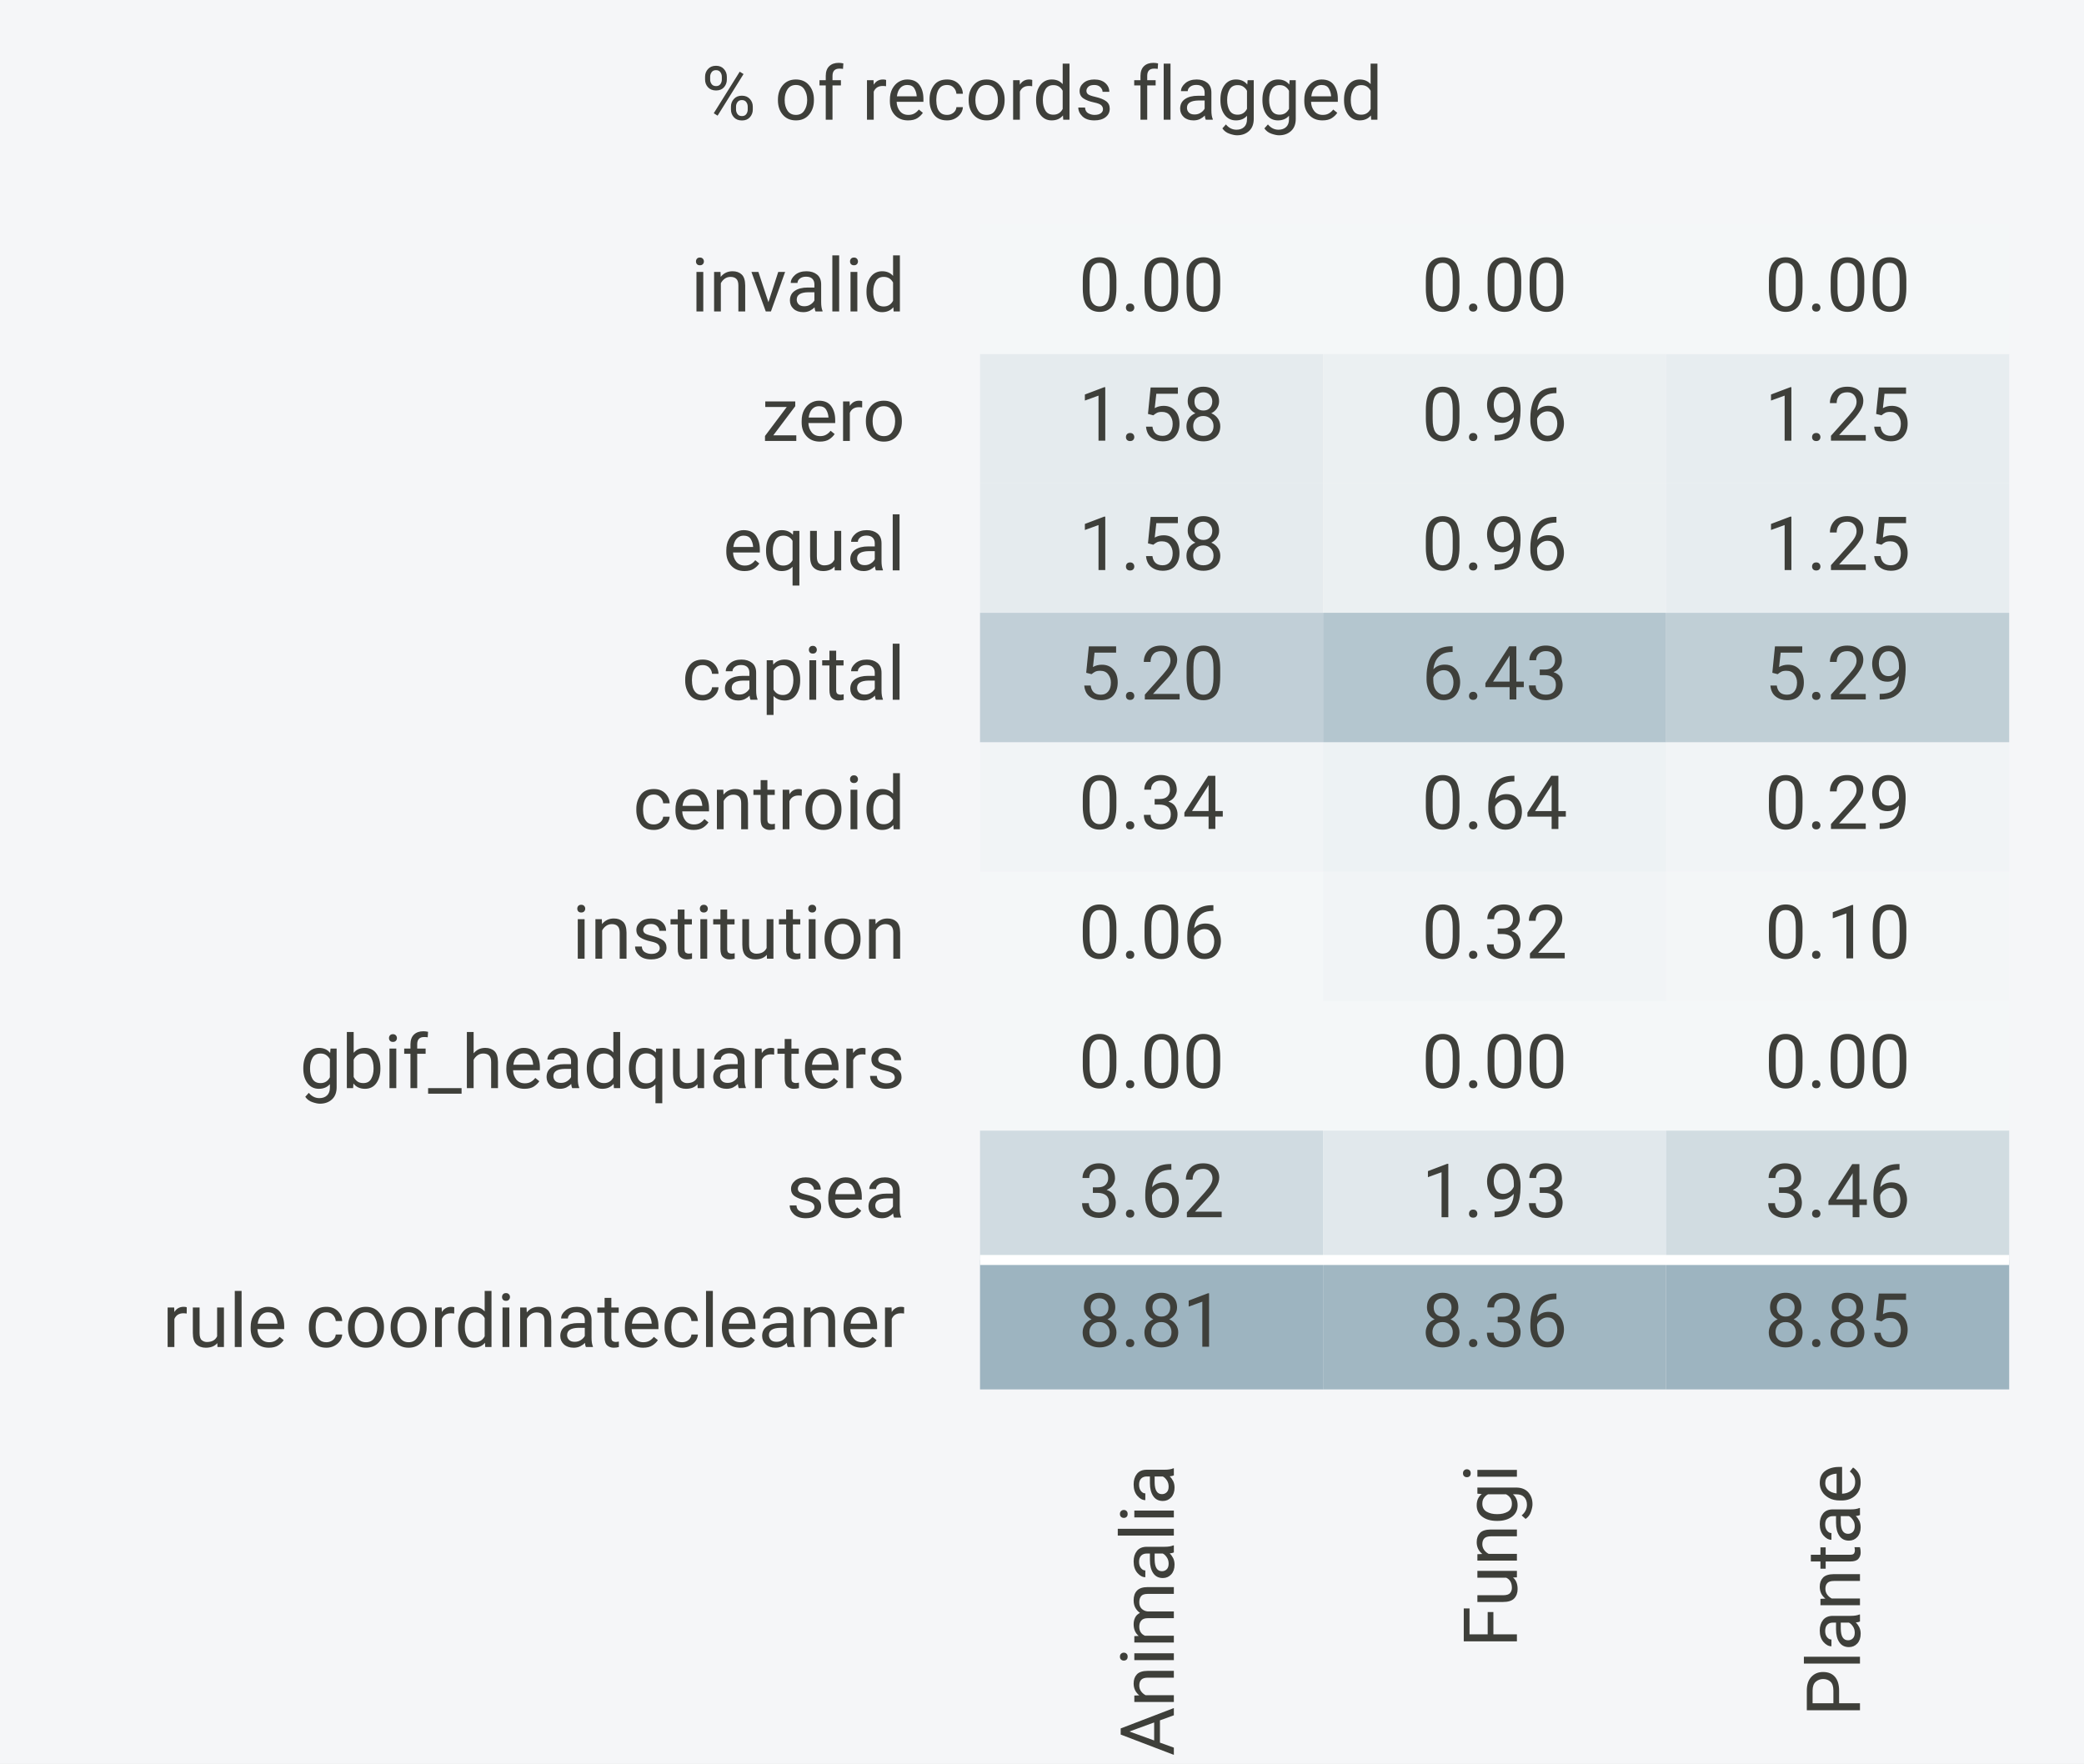
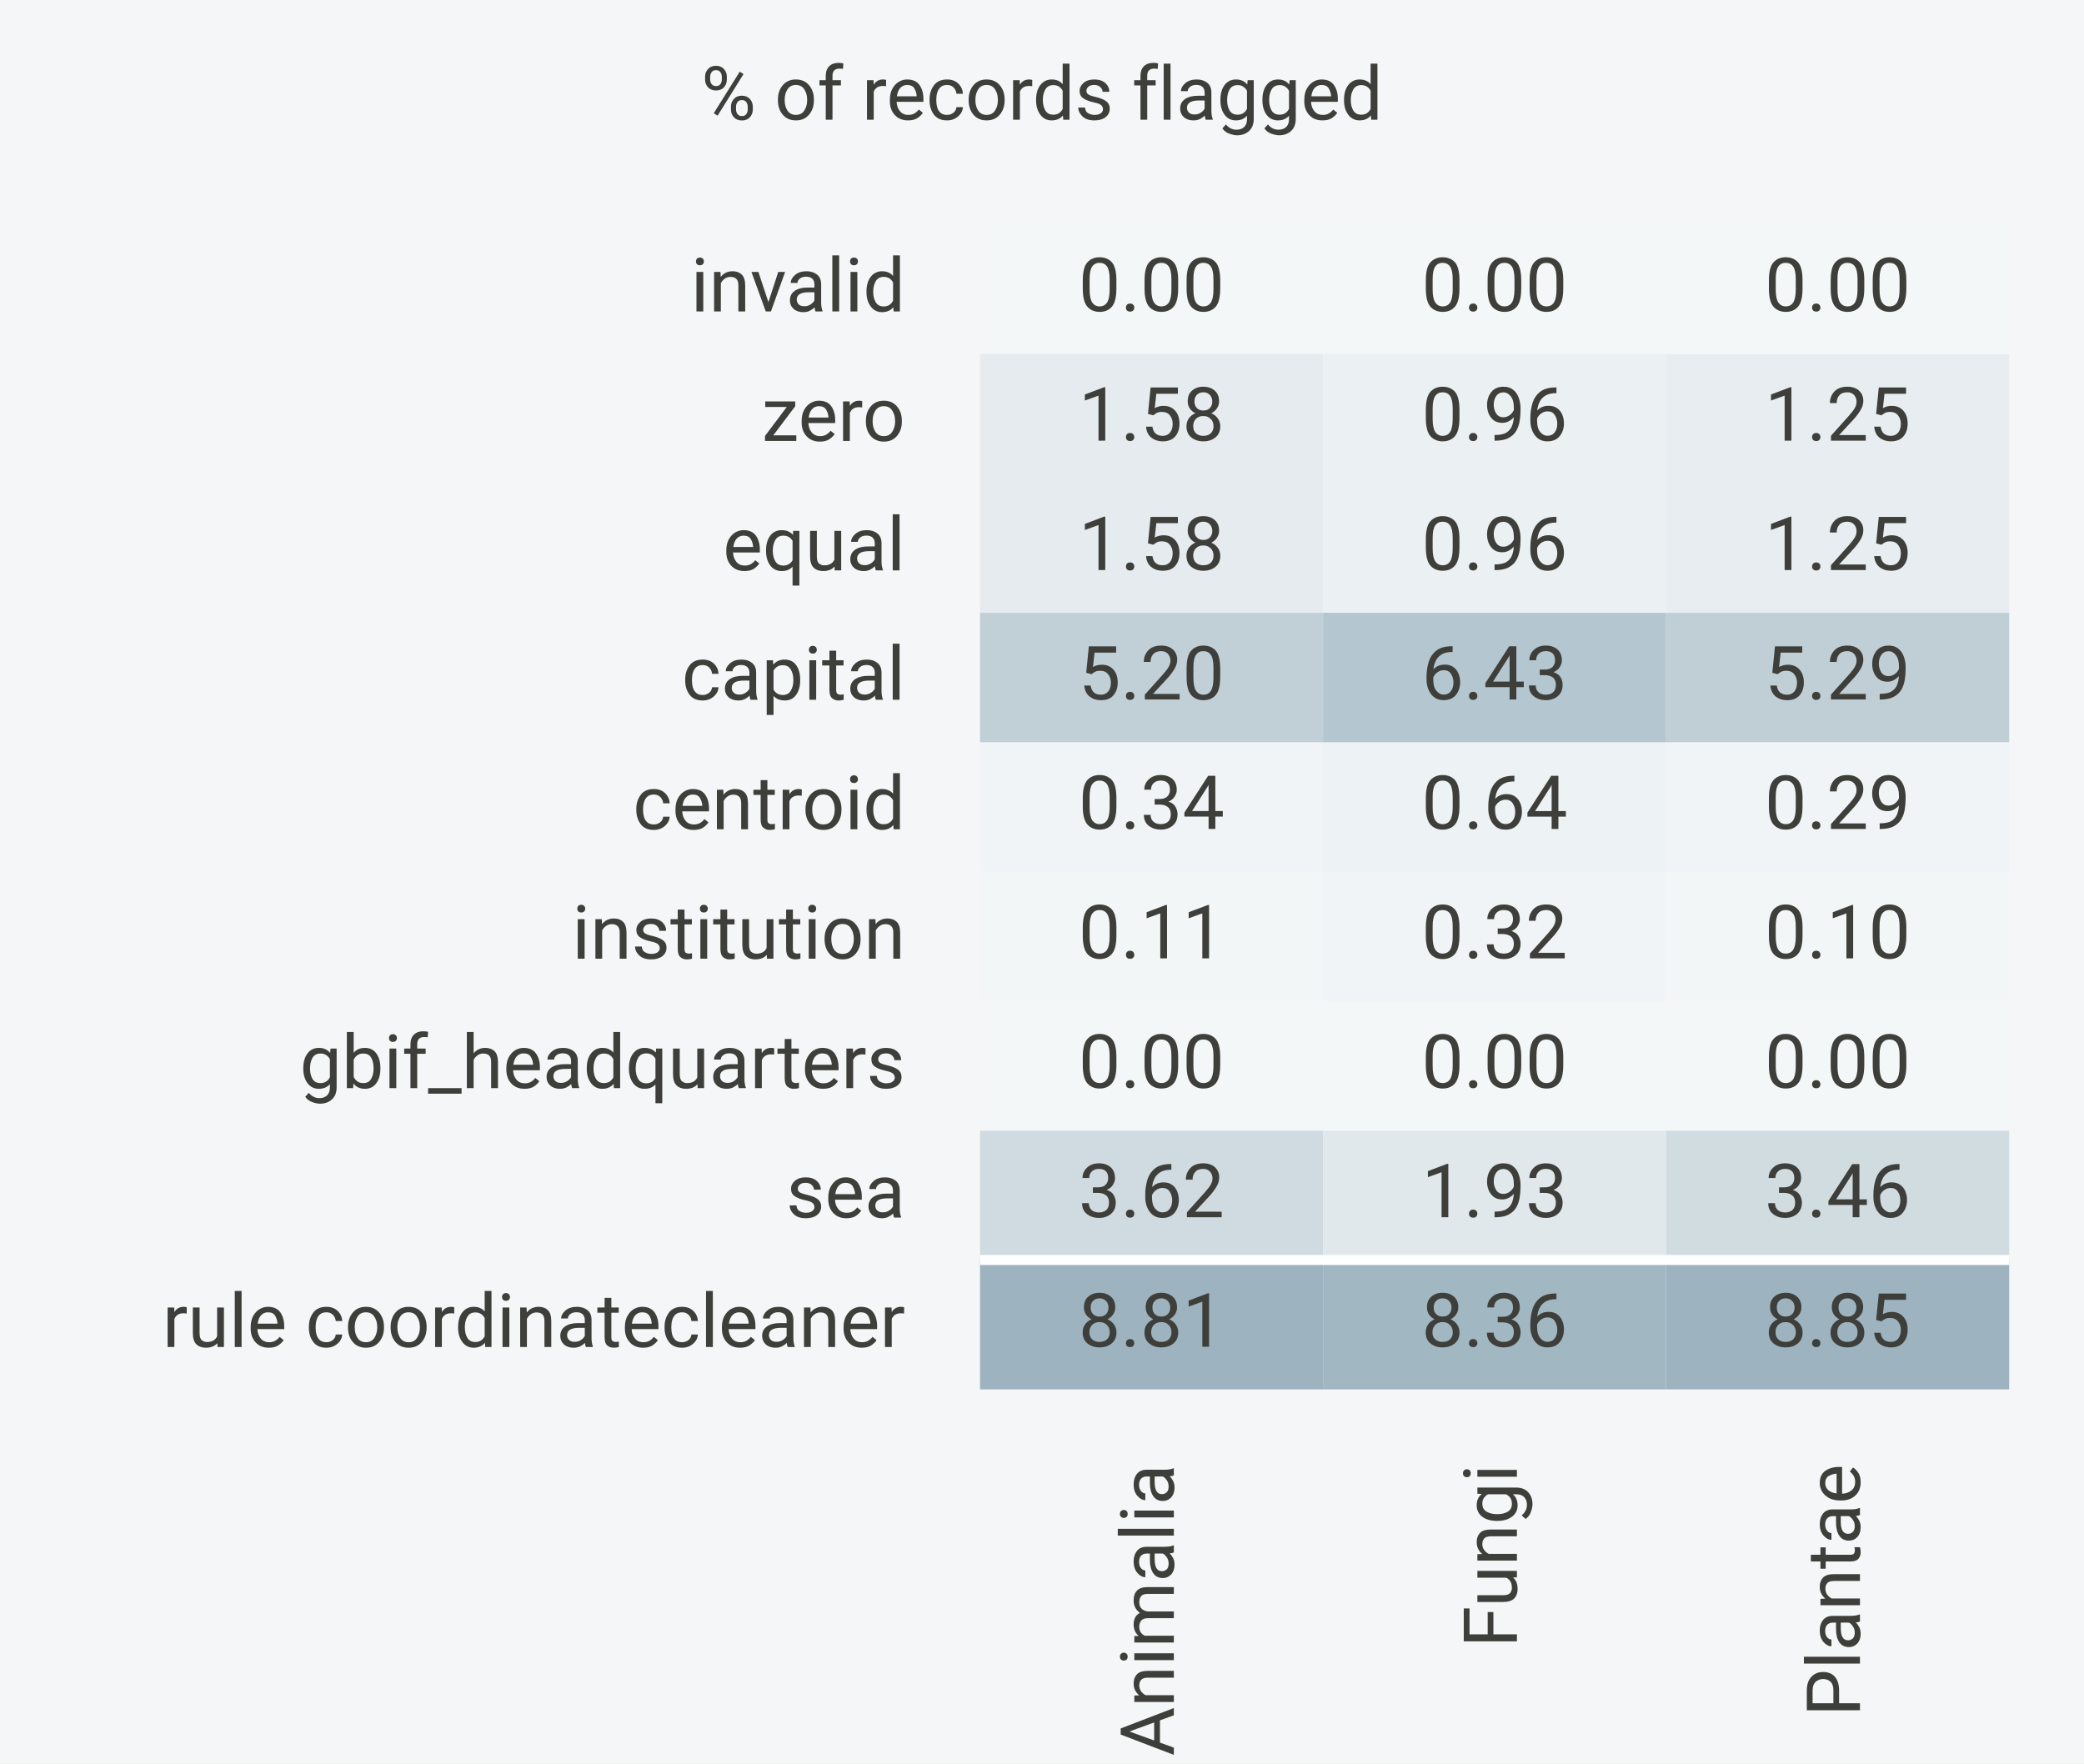
<svg xmlns="http://www.w3.org/2000/svg" width="468.00pt" height="396.00pt" viewBox="0 0 468.00 396.00">
  <g class="svglite">
    <defs>
      <style type="text/css">
    /* theme-aware-processed */
    .svglite line, .svglite polyline, .svglite polygon, .svglite path, .svglite circle {
      fill: none;
      stroke: #3E3F3A;
      stroke-linecap: round;
      stroke-linejoin: round;
      stroke-miterlimit: 10.00;
    }
    .svglite &gt; g &gt; rect {
      fill: none;
      stroke: #3E3F3A;
      stroke-linecap: round;
      stroke-linejoin: round;
      stroke-miterlimit: 10.00;
    }
    .svglite text {
      white-space: pre;
      fill: #3E3F3A;
    }
    .svglite g.glyphgroup path {
      fill: inherit;
      stroke: none;
    }
  </style>
    </defs>
    <rect class="svg-bg" width="100%" height="100%" style="stroke: none; fill: #F5F6F8;" />
    <defs>
      <clipPath id="cpMC4wMHw0NjguMDB8MC4wMHwzOTYuMDA=">
        <rect x="0.00" y="0.00" width="468.00" height="396.00" />
      </clipPath>
    </defs>
    <g clip-path="url(#cpMC4wMHw0NjguMDB8MC4wMHwzOTYuMDA=)">
</g>
    <defs>
      <clipPath id="cpMjIwLjA4fDQ1MS4yMHw1MC40MHwzMTIuMDA=">
        <rect x="220.08" y="50.40" width="231.12" height="261.60" />
      </clipPath>
    </defs>
    <g clip-path="url(#cpMjIwLjA4fDQ1MS4yMHw1MC40MHwzMTIuMDA=)">
      <rect x="220.08" y="282.93" width="77.04" height="29.07" style="stroke-width: 0.75; stroke: none; fill: #9DB4C0;" />
      <rect x="297.12" y="282.93" width="77.04" height="29.07" style="stroke-width: 0.75; stroke: none; fill: #A1B7C2;" />
      <rect x="374.16" y="282.93" width="77.04" height="29.07" style="stroke-width: 0.75; stroke: none; fill: #9DB4C0;" />
      <rect x="220.08" y="253.87" width="77.04" height="29.07" style="stroke-width: 0.75; stroke: none; fill: #D0DBE1;" />
      <rect x="297.12" y="253.87" width="77.04" height="29.07" style="stroke-width: 0.75; stroke: none; fill: #E1E8EC;" />
      <rect x="374.16" y="253.87" width="77.04" height="29.07" style="stroke-width: 0.75; stroke: none; fill: #D1DCE1;" />
      <rect x="220.08" y="224.80" width="77.04" height="29.07" style="stroke-width: 0.75; stroke: none; fill: #F4F7F8;" />
      <rect x="297.12" y="224.80" width="77.04" height="29.07" style="stroke-width: 0.75; stroke: none; fill: #F4F7F8;" />
      <rect x="374.16" y="224.80" width="77.04" height="29.07" style="stroke-width: 0.75; stroke: none; fill: #F4F7F8;" />
-       <rect x="220.08" y="195.73" width="77.04" height="29.07" style="stroke-width: 0.75; stroke: none; fill: #F4F7F8;" />
+       <rect x="220.08" y="195.73" width="77.04" height="29.07" style="stroke-width: 0.75; stroke: none; fill: #F3F6F7;" />
      <rect x="297.12" y="195.73" width="77.04" height="29.07" style="stroke-width: 0.75; stroke: none; fill: #F1F4F6;" />
      <rect x="374.16" y="195.73" width="77.04" height="29.07" style="stroke-width: 0.75; stroke: none; fill: #F3F6F7;" />
      <rect x="220.08" y="166.67" width="77.04" height="29.07" style="stroke-width: 0.75; stroke: none; fill: #F1F4F6;" />
      <rect x="297.12" y="166.67" width="77.04" height="29.07" style="stroke-width: 0.75; stroke: none; fill: #EDF2F4;" />
      <rect x="374.16" y="166.67" width="77.04" height="29.07" style="stroke-width: 0.75; stroke: none; fill: #F1F4F6;" />
      <rect x="220.08" y="137.60" width="77.04" height="29.07" style="stroke-width: 0.75; stroke: none; fill: #C1CFD7;" />
      <rect x="297.12" y="137.60" width="77.04" height="29.07" style="stroke-width: 0.75; stroke: none; fill: #B4C6CF;" />
      <rect x="374.16" y="137.60" width="77.04" height="29.07" style="stroke-width: 0.75; stroke: none; fill: #C0CFD6;" />
      <rect x="220.08" y="108.53" width="77.04" height="29.07" style="stroke-width: 0.75; stroke: none; fill: #E5EBEE;" />
      <rect x="297.12" y="108.53" width="77.04" height="29.07" style="stroke-width: 0.75; stroke: none; fill: #EBF0F2;" />
      <rect x="374.16" y="108.53" width="77.04" height="29.07" style="stroke-width: 0.75; stroke: none; fill: #E7EDF0;" />
      <rect x="220.08" y="79.47" width="77.04" height="29.07" style="stroke-width: 0.75; stroke: none; fill: #E5EBEE;" />
      <rect x="297.12" y="79.47" width="77.04" height="29.07" style="stroke-width: 0.75; stroke: none; fill: #EBF0F2;" />
      <rect x="374.16" y="79.47" width="77.04" height="29.07" style="stroke-width: 0.75; stroke: none; fill: #E7EDF0;" />
      <rect x="220.08" y="50.40" width="77.04" height="29.07" style="stroke-width: 0.75; stroke: none; fill: #F4F7F8;" />
      <rect x="297.12" y="50.40" width="77.04" height="29.07" style="stroke-width: 0.75; stroke: none; fill: #F4F7F8;" />
      <rect x="374.16" y="50.40" width="77.04" height="29.07" style="stroke-width: 0.75; stroke: none; fill: #F4F7F8;" />
    </g>
    <g clip-path="url(#cpMC4wMHw0NjguMDB8MC4wMHwzOTYuMDA=)">
      <text transform="translate(263.61,328.80) rotate(-90)" text-anchor="end" style="font-size: 1.4em; font-family: &quot;Roboto&quot;, -apple-system, BlinkMacSystemFont, &quot;Segoe UI&quot;, system-ui, sans-serif;">Animalia</text>
      <text transform="translate(340.65,328.80) rotate(-90)" text-anchor="end" style="font-size: 1.4em; font-family: &quot;Roboto&quot;, -apple-system, BlinkMacSystemFont, &quot;Segoe UI&quot;, system-ui, sans-serif;">Fungi</text>
      <text transform="translate(417.69,328.80) rotate(-90)" text-anchor="end" style="font-size: 1.4em; font-family: &quot;Roboto&quot;, -apple-system, BlinkMacSystemFont, &quot;Segoe UI&quot;, system-ui, sans-serif;">Plantae</text>
      <text x="203.28" y="302.48" text-anchor="end" style="font-size: 1.4em; font-family: &quot;Roboto&quot;, -apple-system, BlinkMacSystemFont, &quot;Segoe UI&quot;, system-ui, sans-serif;">rule coordinatecleaner</text>
      <text x="203.28" y="273.41" text-anchor="end" style="font-size: 1.4em; font-family: &quot;Roboto&quot;, -apple-system, BlinkMacSystemFont, &quot;Segoe UI&quot;, system-ui, sans-serif;">sea</text>
      <text x="203.28" y="244.34" text-anchor="end" style="font-size: 1.4em; font-family: &quot;Roboto&quot;, -apple-system, BlinkMacSystemFont, &quot;Segoe UI&quot;, system-ui, sans-serif;">gbif_headquarters</text>
      <text x="203.28" y="215.28" text-anchor="end" style="font-size: 1.4em; font-family: &quot;Roboto&quot;, -apple-system, BlinkMacSystemFont, &quot;Segoe UI&quot;, system-ui, sans-serif;">institution</text>
      <text x="203.28" y="186.21" text-anchor="end" style="font-size: 1.4em; font-family: &quot;Roboto&quot;, -apple-system, BlinkMacSystemFont, &quot;Segoe UI&quot;, system-ui, sans-serif;">centroid</text>
      <text x="203.28" y="157.14" text-anchor="end" style="font-size: 1.4em; font-family: &quot;Roboto&quot;, -apple-system, BlinkMacSystemFont, &quot;Segoe UI&quot;, system-ui, sans-serif;">capital</text>
      <text x="203.28" y="128.08" text-anchor="end" style="font-size: 1.4em; font-family: &quot;Roboto&quot;, -apple-system, BlinkMacSystemFont, &quot;Segoe UI&quot;, system-ui, sans-serif;">equal</text>
      <text x="203.28" y="99.01" text-anchor="end" style="font-size: 1.4em; font-family: &quot;Roboto&quot;, -apple-system, BlinkMacSystemFont, &quot;Segoe UI&quot;, system-ui, sans-serif;">zero</text>
      <text x="203.28" y="69.94" text-anchor="end" style="font-size: 1.4em; font-family: &quot;Roboto&quot;, -apple-system, BlinkMacSystemFont, &quot;Segoe UI&quot;, system-ui, sans-serif;">invalid</text>
    </g>
    <g clip-path="url(#cpMjIwLjA4fDQ1MS4yMHw1MC40MHwzMTIuMDA=)">
      <line x1="220.08" y1="282.93" x2="451.20" y2="282.93" style="stroke-width: 2.25; stroke: #FFFFFF;" />
      <text class="preserve-color" x="258.60" y="302.41" text-anchor="middle" style="font-size: 1.4em; font-family: &quot;Roboto&quot;, -apple-system, BlinkMacSystemFont, &quot;Segoe UI&quot;, system-ui, sans-serif;">8.81</text>
      <text class="preserve-color" x="335.64" y="302.41" text-anchor="middle" style="font-size: 1.4em; font-family: &quot;Roboto&quot;, -apple-system, BlinkMacSystemFont, &quot;Segoe UI&quot;, system-ui, sans-serif;">8.36</text>
      <text class="preserve-color" x="412.68" y="302.41" text-anchor="middle" style="font-size: 1.4em; font-family: &quot;Roboto&quot;, -apple-system, BlinkMacSystemFont, &quot;Segoe UI&quot;, system-ui, sans-serif;">8.85</text>
      <text class="preserve-color" x="258.60" y="273.34" text-anchor="middle" style="font-size: 1.4em; font-family: &quot;Roboto&quot;, -apple-system, BlinkMacSystemFont, &quot;Segoe UI&quot;, system-ui, sans-serif;">3.62</text>
      <text class="preserve-color" x="335.64" y="273.34" text-anchor="middle" style="font-size: 1.4em; font-family: &quot;Roboto&quot;, -apple-system, BlinkMacSystemFont, &quot;Segoe UI&quot;, system-ui, sans-serif;">1.93</text>
      <text class="preserve-color" x="412.68" y="273.34" text-anchor="middle" style="font-size: 1.4em; font-family: &quot;Roboto&quot;, -apple-system, BlinkMacSystemFont, &quot;Segoe UI&quot;, system-ui, sans-serif;">3.46</text>
      <text class="preserve-color" x="258.60" y="244.28" text-anchor="middle" style="font-size: 1.4em; font-family: &quot;Roboto&quot;, -apple-system, BlinkMacSystemFont, &quot;Segoe UI&quot;, system-ui, sans-serif;">0.00</text>
      <text class="preserve-color" x="335.64" y="244.28" text-anchor="middle" style="font-size: 1.4em; font-family: &quot;Roboto&quot;, -apple-system, BlinkMacSystemFont, &quot;Segoe UI&quot;, system-ui, sans-serif;">0.00</text>
      <text class="preserve-color" x="412.68" y="244.28" text-anchor="middle" style="font-size: 1.4em; font-family: &quot;Roboto&quot;, -apple-system, BlinkMacSystemFont, &quot;Segoe UI&quot;, system-ui, sans-serif;">0.00</text>
-       <text class="preserve-color" x="258.60" y="215.21" text-anchor="middle" style="font-size: 1.4em; font-family: &quot;Roboto&quot;, -apple-system, BlinkMacSystemFont, &quot;Segoe UI&quot;, system-ui, sans-serif;">0.06</text>
+       <text class="preserve-color" x="258.60" y="215.21" text-anchor="middle" style="font-size: 1.4em; font-family: &quot;Roboto&quot;, -apple-system, BlinkMacSystemFont, &quot;Segoe UI&quot;, system-ui, sans-serif;">0.11</text>
      <text class="preserve-color" x="335.64" y="215.21" text-anchor="middle" style="font-size: 1.4em; font-family: &quot;Roboto&quot;, -apple-system, BlinkMacSystemFont, &quot;Segoe UI&quot;, system-ui, sans-serif;">0.32</text>
      <text class="preserve-color" x="412.68" y="215.21" text-anchor="middle" style="font-size: 1.4em; font-family: &quot;Roboto&quot;, -apple-system, BlinkMacSystemFont, &quot;Segoe UI&quot;, system-ui, sans-serif;">0.10</text>
      <text class="preserve-color" x="258.60" y="186.14" text-anchor="middle" style="font-size: 1.4em; font-family: &quot;Roboto&quot;, -apple-system, BlinkMacSystemFont, &quot;Segoe UI&quot;, system-ui, sans-serif;">0.34</text>
      <text class="preserve-color" x="335.64" y="186.15" text-anchor="middle" style="font-size: 1.4em; font-family: &quot;Roboto&quot;, -apple-system, BlinkMacSystemFont, &quot;Segoe UI&quot;, system-ui, sans-serif;">0.64</text>
      <text class="preserve-color" x="412.68" y="186.15" text-anchor="middle" style="font-size: 1.4em; font-family: &quot;Roboto&quot;, -apple-system, BlinkMacSystemFont, &quot;Segoe UI&quot;, system-ui, sans-serif;">0.29</text>
      <text class="preserve-color" x="258.60" y="157.08" text-anchor="middle" style="font-size: 1.4em; font-family: &quot;Roboto&quot;, -apple-system, BlinkMacSystemFont, &quot;Segoe UI&quot;, system-ui, sans-serif;">5.20</text>
      <text class="preserve-color" x="335.64" y="157.07" text-anchor="middle" style="font-size: 1.4em; font-family: &quot;Roboto&quot;, -apple-system, BlinkMacSystemFont, &quot;Segoe UI&quot;, system-ui, sans-serif;">6.43</text>
      <text class="preserve-color" x="412.68" y="157.08" text-anchor="middle" style="font-size: 1.4em; font-family: &quot;Roboto&quot;, -apple-system, BlinkMacSystemFont, &quot;Segoe UI&quot;, system-ui, sans-serif;">5.29</text>
      <text class="preserve-color" x="258.60" y="128.01" text-anchor="middle" style="font-size: 1.4em; font-family: &quot;Roboto&quot;, -apple-system, BlinkMacSystemFont, &quot;Segoe UI&quot;, system-ui, sans-serif;">1.58</text>
      <text class="preserve-color" x="335.64" y="128.01" text-anchor="middle" style="font-size: 1.4em; font-family: &quot;Roboto&quot;, -apple-system, BlinkMacSystemFont, &quot;Segoe UI&quot;, system-ui, sans-serif;">0.96</text>
      <text class="preserve-color" x="412.68" y="128.01" text-anchor="middle" style="font-size: 1.4em; font-family: &quot;Roboto&quot;, -apple-system, BlinkMacSystemFont, &quot;Segoe UI&quot;, system-ui, sans-serif;">1.25</text>
      <text class="preserve-color" x="258.60" y="98.95" text-anchor="middle" style="font-size: 1.4em; font-family: &quot;Roboto&quot;, -apple-system, BlinkMacSystemFont, &quot;Segoe UI&quot;, system-ui, sans-serif;">1.58</text>
      <text class="preserve-color" x="335.64" y="98.95" text-anchor="middle" style="font-size: 1.4em; font-family: &quot;Roboto&quot;, -apple-system, BlinkMacSystemFont, &quot;Segoe UI&quot;, system-ui, sans-serif;">0.96</text>
      <text class="preserve-color" x="412.68" y="98.95" text-anchor="middle" style="font-size: 1.4em; font-family: &quot;Roboto&quot;, -apple-system, BlinkMacSystemFont, &quot;Segoe UI&quot;, system-ui, sans-serif;">1.25</text>
      <text class="preserve-color" x="258.60" y="69.88" text-anchor="middle" style="font-size: 1.4em; font-family: &quot;Roboto&quot;, -apple-system, BlinkMacSystemFont, &quot;Segoe UI&quot;, system-ui, sans-serif;">0.00</text>
      <text class="preserve-color" x="335.64" y="69.88" text-anchor="middle" style="font-size: 1.4em; font-family: &quot;Roboto&quot;, -apple-system, BlinkMacSystemFont, &quot;Segoe UI&quot;, system-ui, sans-serif;">0.00</text>
      <text class="preserve-color" x="412.68" y="69.88" text-anchor="middle" style="font-size: 1.4em; font-family: &quot;Roboto&quot;, -apple-system, BlinkMacSystemFont, &quot;Segoe UI&quot;, system-ui, sans-serif;">0.00</text>
    </g>
    <g clip-path="url(#cpMC4wMHw0NjguMDB8MC4wMHwzOTYuMDA=)">
      <text x="234.00" y="26.88" text-anchor="middle" style="font-size: 1.4em; font-family: &quot;Roboto&quot;, -apple-system, BlinkMacSystemFont, &quot;Segoe UI&quot;, system-ui, sans-serif;">% of records flagged</text>
    </g>
  </g>
</svg>
